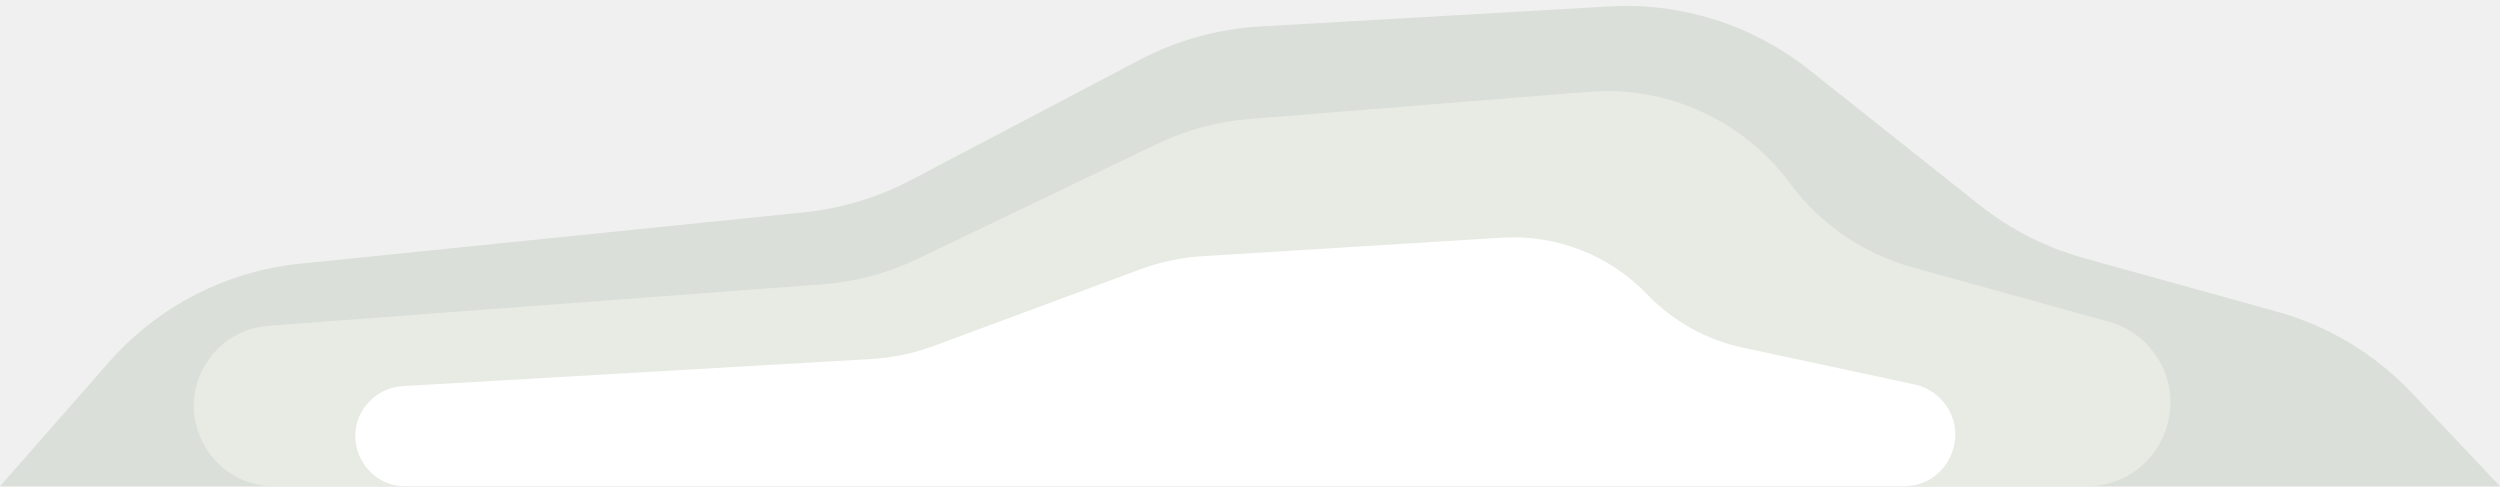
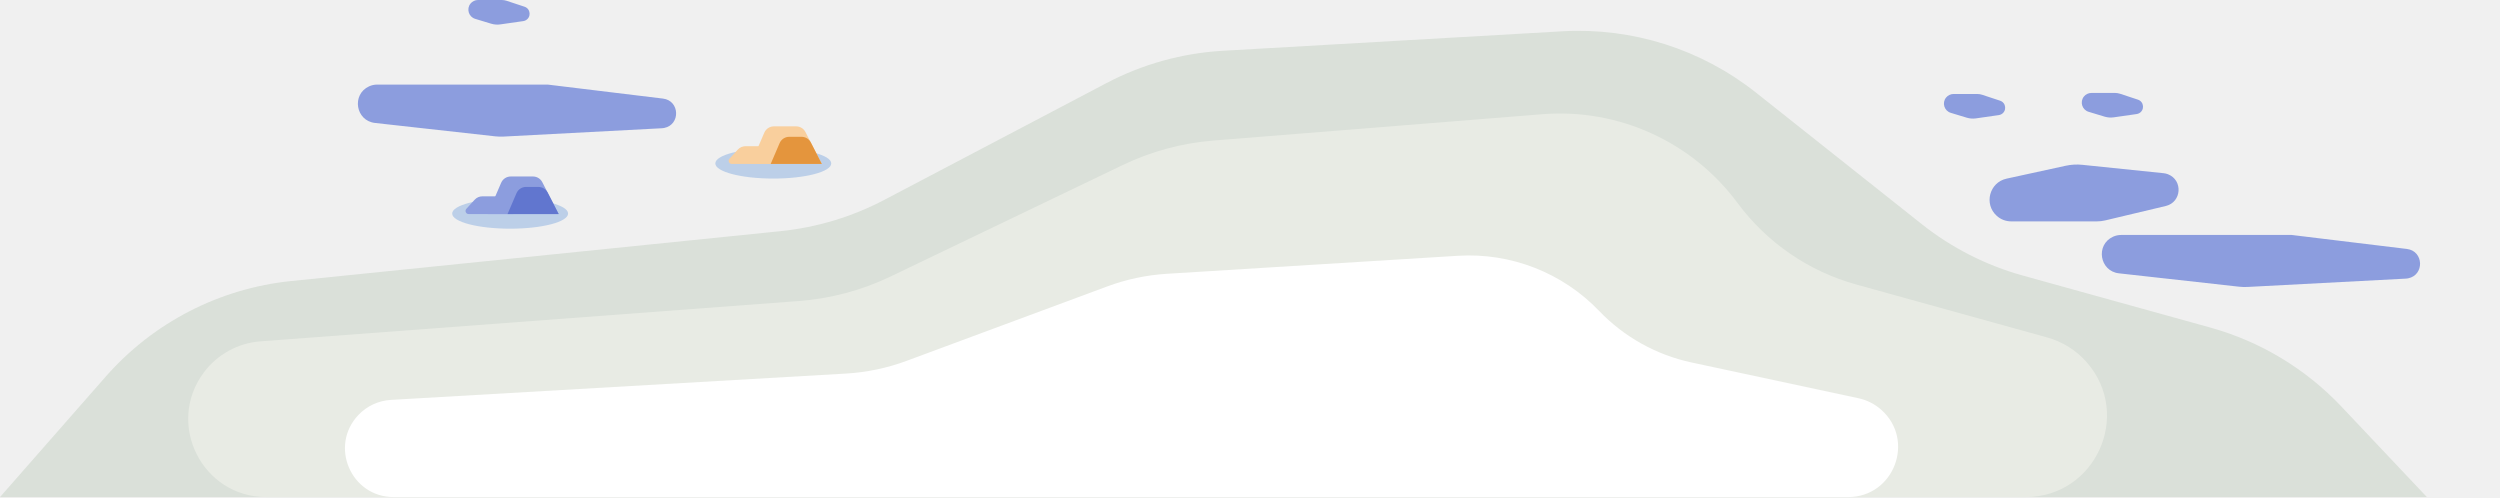
- <svg xmlns="http://www.w3.org/2000/svg" width="2324" height="452" viewBox="0 0 2324 452" fill="none">
-   <path d="M101.14 336.748C146.684 284.848 210.183 252.109 278.877 245.108L747.365 197.364C782.132 193.821 815.898 183.643 846.832 167.383L1059.59 55.549C1094.13 37.394 1132.16 26.843 1171.11 24.608L1496.04 5.965C1563 2.123 1629.03 23.034 1681.58 64.719L1840.3 190.637C1868.95 213.37 1901.88 230.121 1937.13 239.897L2116.49 289.642C2164.49 302.955 2207.94 329.132 2242.15 365.344L2324 452H0L101.14 336.748Z" fill="#DAE0D9" />
-   <path d="M194.981 332.95C207.897 315.474 227.786 304.491 249.457 302.868L764.796 264.281C795.401 261.99 825.307 253.996 852.974 240.712L1075.11 134.055C1102.39 120.955 1131.86 112.999 1162.02 110.583L1476.9 85.375C1549.73 79.544 1620.42 111.688 1663.9 170.408V170.408C1691.99 208.344 1731.95 235.801 1777.44 248.417L1960.51 299.191C1975.17 303.257 1988.31 311.53 1998.32 322.989V322.989C2042.28 373.32 2006.54 452 1939.71 452H255.032C193.743 452 158.555 382.24 194.981 332.95V332.95Z" fill="#E8EBE4" />
-   <path d="M343.333 373.243C351.474 364.732 362.537 359.622 374.295 358.942L810.084 333.731C829.917 332.583 849.469 328.487 868.095 321.578L1060.29 250.28C1078.66 243.464 1097.94 239.385 1117.5 238.175L1396.14 220.94C1446.79 217.807 1496.25 237.13 1531.36 273.768V273.768C1555.24 298.682 1586.04 315.865 1619.78 323.095L1779.73 357.37C1787.77 359.094 1795.24 362.865 1801.4 368.317V368.317C1834.4 397.505 1813.75 452 1769.7 452H376.985C335.994 452 314.999 402.865 343.333 373.243V373.243Z" fill="white" />
+ <svg xmlns="http://www.w3.org/2000/svg" width="2394" height="476" viewBox="0 0 2394 476" fill="none">
+   <path d="M101.14 360.748C146.684 308.848 210.183 276.109 278.877 269.108L747.365 221.364C782.132 217.821 815.898 207.643 846.832 191.383L1059.59 79.549C1094.13 61.394 1132.16 50.843 1171.11 48.608L1496.04 29.965C1563 26.123 1629.03 47.034 1681.58 88.719L1840.3 214.637C1868.95 237.37 1901.88 254.121 1937.13 263.897L2116.49 313.642C2164.49 326.955 2207.94 353.132 2242.15 389.344L2324 476H0L101.14 360.748Z" fill="#DAE0D9" />
+   <path d="M194.981 356.95C207.897 339.474 227.786 328.491 249.457 326.868L764.796 288.281C795.401 285.99 825.307 277.996 852.974 264.712L1075.11 158.055C1102.39 144.955 1131.86 136.999 1162.02 134.583L1476.9 109.375C1549.73 103.544 1620.42 135.688 1663.9 194.408V194.408C1691.99 232.344 1731.95 259.801 1777.44 272.417L1960.51 323.191C1975.17 327.257 1988.31 335.53 1998.32 346.989V346.989C2042.28 397.32 2006.54 476 1939.71 476H255.032C193.743 476 158.555 406.24 194.981 356.95V356.95Z" fill="#E8EBE4" />
+   <path d="M343.333 397.243C351.474 388.732 362.537 383.622 374.295 382.942L810.084 357.731C829.917 356.583 849.469 352.487 868.095 345.578L1060.29 274.28C1078.66 267.464 1097.94 263.385 1117.5 262.175L1396.14 244.94C1446.79 241.807 1496.25 261.13 1531.36 297.768V297.768C1555.24 322.682 1586.04 339.865 1619.78 347.095L1779.73 381.37C1787.77 383.094 1795.24 386.865 1801.4 392.317V392.317C1834.4 421.505 1813.75 476 1769.7 476H376.985C335.994 476 314.999 426.865 343.333 397.243V397.243Z" fill="white" />
+   <ellipse cx="488.5" cy="204.5" rx="55.5" ry="14.5" fill="#BCCFE8" />
+   <path d="M479.897 175.045C481.477 171.377 485.088 169 489.082 169H510.396C514.144 169 517.577 171.096 519.29 174.429L535 205H467L479.897 175.045Z" fill="#8C9DDE" />
+   <path d="M454.525 191.262C456.42 189.184 459.103 188 461.915 188H481.5C487.023 188 491.5 192.477 491.5 198V205H448.795C446.189 205 444.822 201.905 446.578 199.979L454.525 191.262Z" fill="#8C9DDE" />
+   <path d="M494.569 185.053C496.147 181.38 499.76 179 503.757 179H515.559C519.31 179 522.746 181.099 524.457 184.437L535 205H486L494.569 185.053Z" fill="#6176CF" />
+   <ellipse cx="740.5" cy="156.5" rx="55.5" ry="14.5" fill="#BCCFE8" />
+   <path d="M731.897 127.045C733.477 123.377 737.088 121 741.082 121H762.396C766.144 121 769.577 123.096 771.29 126.429L787 157H719L731.897 127.045Z" fill="#F9CF9D" />
+   <path d="M706.525 143.262C708.42 141.184 711.103 140 713.915 140H733.5C739.023 140 743.5 144.477 743.5 150V157H700.795C698.189 157 696.822 153.905 698.578 151.979L706.525 143.262Z" fill="#F9CF9D" />
+   <path d="M746.569 137.053C748.147 133.38 751.76 131 755.757 131H767.559C771.31 131 774.746 133.099 776.457 136.437L787 157H738L746.569 137.053Z" fill="#E4953D" />
+   <path d="M1912.1 206.702C1915.9 210.113 1920.82 212 1925.93 212L2007.96 212C2010.64 212 2013.32 211.686 2015.93 211.064L2073.94 197.262C2089.2 193.632 2090.62 172.48 2075.99 166.838V166.838C2074.67 166.33 2073.29 165.999 2071.88 165.854L1994.02 157.827C1988.71 157.279 1983.34 157.58 1978.12 158.718L1921.52 171.062C1905.02 174.659 1899.54 195.423 1912.1 206.702V206.702Z" fill="#8C9DDE" />
+   <path d="M2023.46 226.675C2025.87 225.571 2028.49 225 2031.14 225H2194.53L2304.91 238.406C2321.02 240.363 2321.87 263.423 2305.94 266.557V266.557C2305.28 266.687 2304.61 266.77 2303.94 266.806L2152.35 274.783C2149.6 274.927 2146.85 274.847 2144.11 274.543L2029.1 261.739C2010.53 259.672 2006.47 234.46 2023.46 226.675V226.675Z" fill="#8C9DDE" />
+   <path d="M1995.54 92.456C1997.29 90.271 1999.94 89 2002.74 89H2025.43C2027.02 89 2028.59 89.254 2030.1 89.752L2047.28 95.431C2053.21 97.392 2053.91 105.499 2048.4 108.448V108.448C2047.67 108.841 2046.88 109.101 2046.05 109.219L2024.07 112.369C2021.17 112.785 2018.21 112.559 2015.4 111.709L2000.06 107.06C1993.81 105.166 1991.45 97.553 1995.54 92.456V92.456Z" fill="#8C9DDE" />
+   <path d="M353.46 82.675C355.869 81.571 358.487 81 361.137 81H524.529L634.909 94.406C651.023 96.363 651.871 119.423 635.944 122.557V122.557C635.282 122.687 634.613 122.77 633.939 122.806L482.352 130.783C479.604 130.927 476.849 130.847 474.113 130.543L359.098 117.739C340.526 115.672 336.472 90.46 353.46 82.675V82.675Z" fill="#8C9DDE" />
+   <path d="M450.535 3.456C452.287 1.271 454.935 0 457.735 0H480.431C482.018 0 483.594 0.254 485.101 0.752L502.278 6.431C508.209 8.392 508.91 16.499 503.404 19.448V19.448C502.672 19.841 501.877 20.102 501.055 20.219L479.067 23.369C476.165 23.785 473.207 23.559 470.401 22.709L455.059 18.06C448.807 16.166 446.449 8.553 450.535 3.456V3.456Z" fill="#8C9DDE" />
+   <path d="M1863.54 93.456C1865.29 91.271 1867.94 90 1870.74 90H1893.43C1895.02 90 1896.59 90.254 1898.1 90.752L1915.28 96.431C1921.21 98.392 1921.91 106.499 1916.4 109.448V109.448C1915.67 109.841 1914.88 110.101 1914.05 110.219L1892.07 113.369C1889.17 113.785 1886.21 113.559 1883.4 112.709L1868.06 108.06C1861.81 106.166 1859.45 98.553 1863.54 93.456V93.456Z" fill="#8C9DDE" />
</svg>
